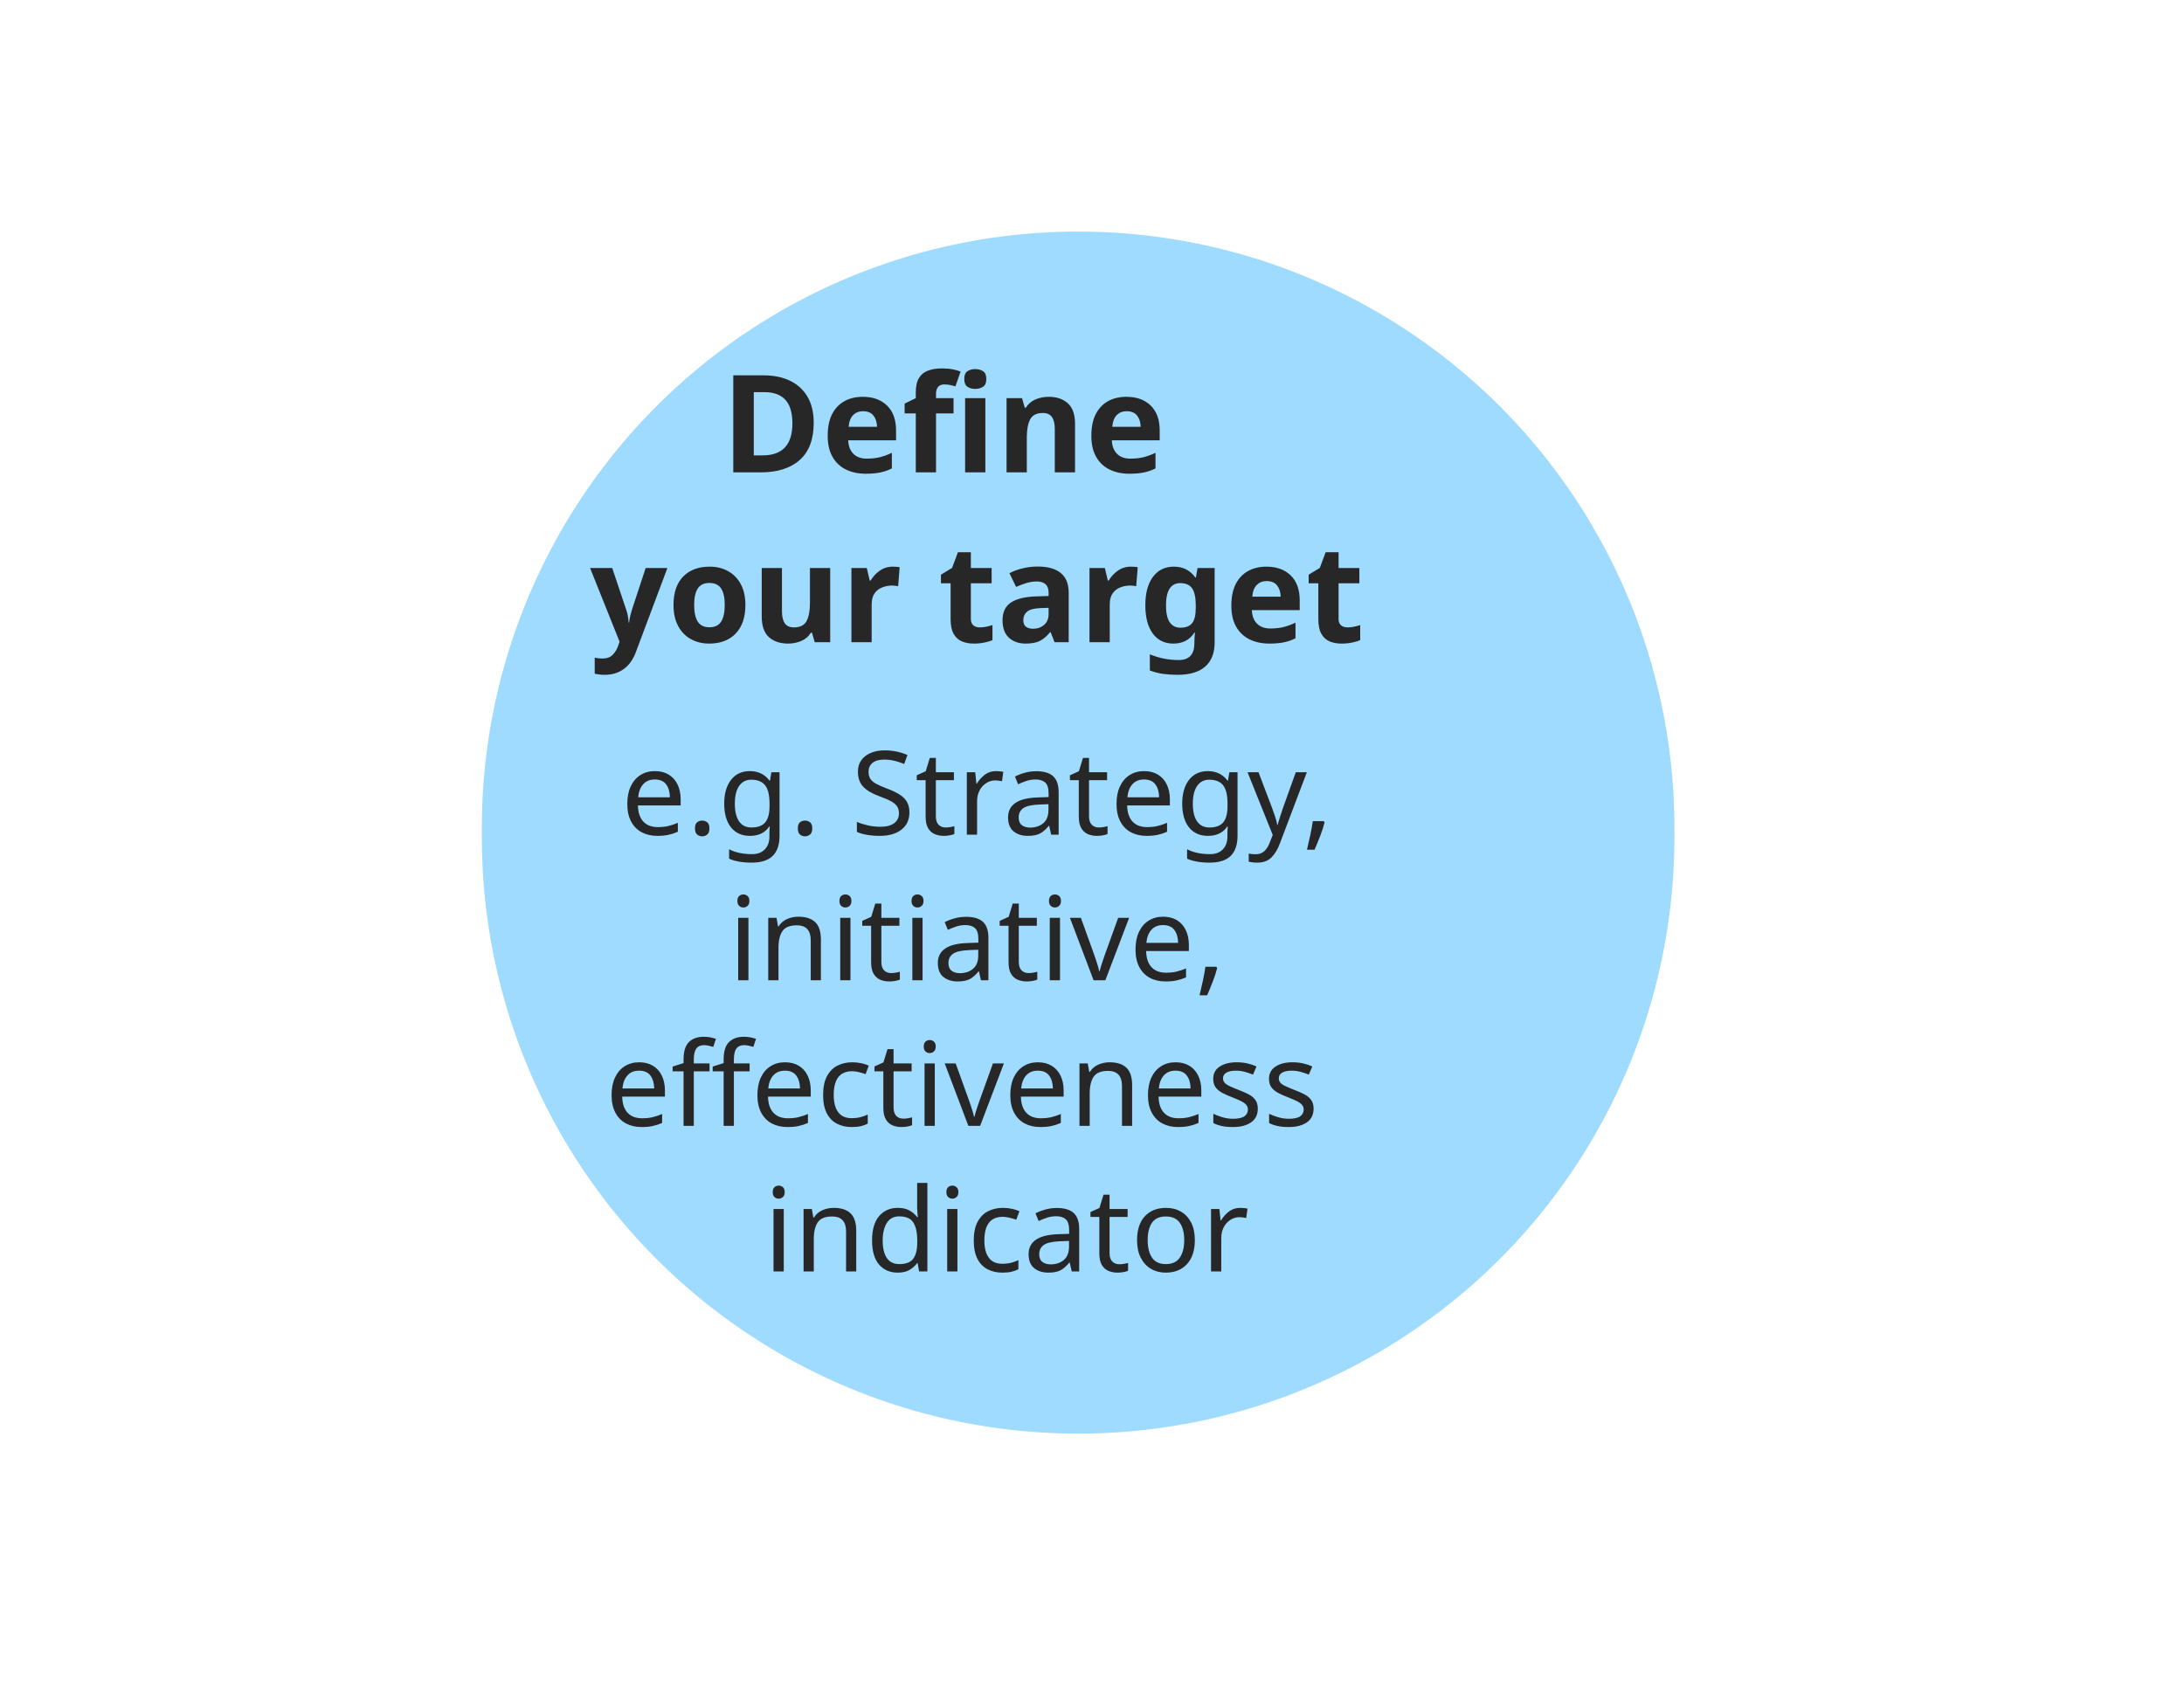
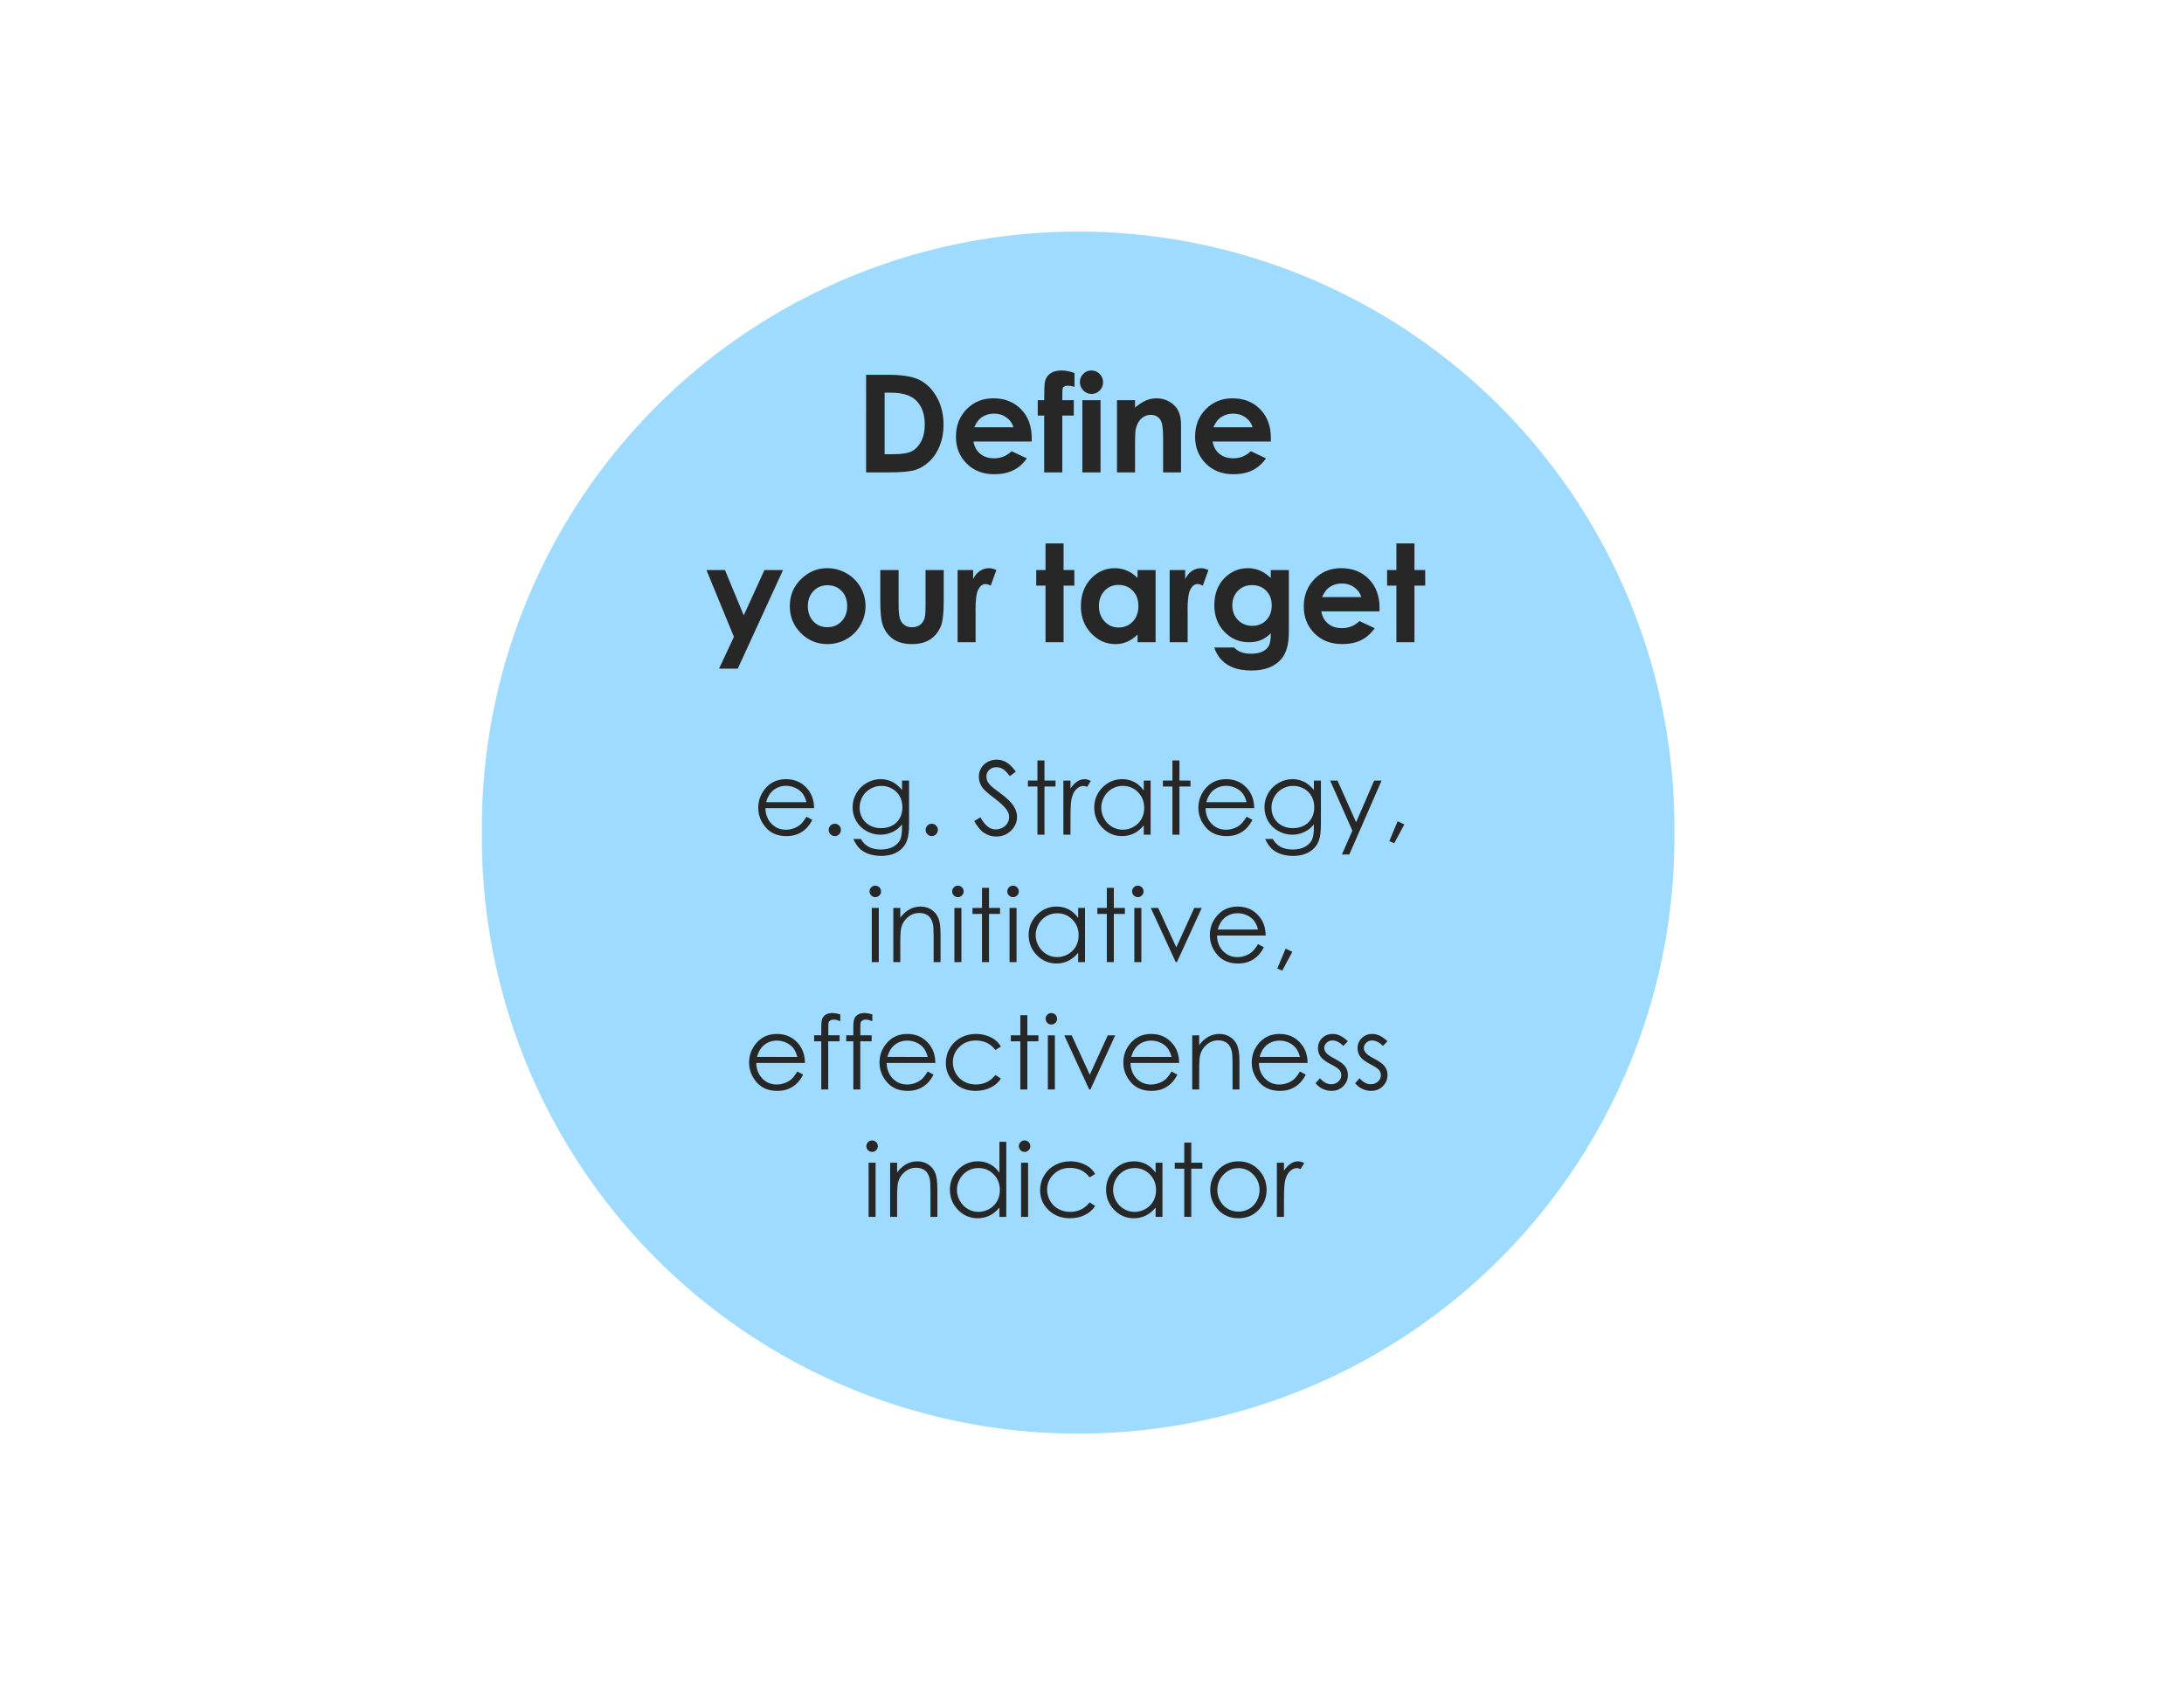
<svg xmlns="http://www.w3.org/2000/svg" id="svg2" viewBox="0 0 900 700" version="1.1">
  <g id="layer1" transform="translate(0,-352.3622)">
    <path id="path3818" style="fill:#9fdbff;" d="m448.57,245.71a154.29,154.29,0,1,1,-308.57,0,154.29,154.29,0,1,1,308.57,0z" transform="matrix(1.592593,0,0,1.592593,-24.39152,304.1823)" />
-     <text id="text4644" style="font-size:56px;font-family:Century Gothic;writing-mode:lr-tb;fill:#272727;letter-spacing:0px;text-anchor:middle;line-height:125%;word-spacing:0px;font-stretch:normal;font-variant:normal;font-weight:bold;font-style:normal;text-align:center;" xml:space="preserve" y="547.038" x="439.133">
-       <tspan id="tspan4646" x="446.954" y="547.038">Define </tspan>
-       <tspan id="tspan4648" x="439.133" y="617.038">your target</tspan>
-     </text>
-     <text id="text4680" style="font-size:48px;font-family:Century Gothic;writing-mode:lr-tb;fill:#272727;letter-spacing:0px;text-anchor:middle;line-height:125%;word-spacing:0px;font-stretch:normal;font-variant:normal;font-weight:normal;font-style:normal;text-align:center;" xml:space="preserve" y="696.359" x="445.937">
-       <tspan id="tspan4682" x="452.593" y="696.359">e.g. Strategy, </tspan>
-       <tspan id="tspan4684" x="452.593" y="756.359">initiative, </tspan>
-       <tspan id="tspan4686" x="452.593" y="816.359">effectiveness  </tspan>
-       <tspan id="tspan4688" x="445.937" y="876.359">indicator</tspan>
-     </text>
+     <g id="text4644" style="font-size:56px;font-family:Century Gothic;writing-mode:lr-tb;fill:#272727;letter-spacing:0px;text-anchor:middle;line-height:125%;word-spacing:0px;font-stretch:normal;font-variant:normal;font-weight:bold;font-style:normal;text-align:center;">
+       <path id="path4772" style="" d="m356.91,506.82,9.078,0c5.851,0,10.199,0.725,13.043,2.174,2.844,1.449,5.186,3.805,7.027,7.068s2.762,7.073,2.762,11.43c-0,3.099-0.515,5.947-1.545,8.545-1.03,2.598-2.452,4.753-4.266,6.467s-3.778,2.898-5.893,3.555c-2.115,0.656-5.779,0.984-10.992,0.984h-9.215zm7.629,7.383,0,25.348,3.555,0c3.5,0,6.038-0.401,7.615-1.203,1.577-0.802,2.866-2.151,3.869-4.047,1.003-1.896,1.504-4.229,1.504-7-0-4.266-1.194-7.574-3.582-9.926-2.151-2.115-5.606-3.172-10.363-3.172z" />
+       <path id="path4774" style="" d="m425.13,534.32-23.98,0c0.346,2.115,1.272,3.796,2.775,5.045s3.422,1.873,5.756,1.873c2.789,0,5.186-0.975,7.191-2.926l6.289,2.953c-1.568,2.224-3.445,3.869-5.633,4.936-2.188,1.066-4.785,1.6-7.793,1.6-4.667,0-8.467-1.472-11.402-4.416-2.935-2.944-4.402-6.631-4.402-11.061,0-4.539,1.463-8.308,4.389-11.307,2.926-2.999,6.594-4.498,11.006-4.498,4.685,0,8.495,1.499,11.43,4.498,2.935,2.999,4.402,6.959,4.402,11.881zm-7.492-5.879c-0.492-1.659-1.463-3.008-2.912-4.047-1.449-1.039-3.131-1.559-5.045-1.559-2.078,0-3.901,0.583-5.469,1.75-0.984,0.729-1.896,2.014-2.734,3.856z" />
+       <path id="path4776" style="" d="m427.65,517.29,2.652,0c0.018-3.901,0.082-6.207,0.191-6.918,0.201-1.641,0.889-2.939,2.064-3.897,1.176-0.957,2.839-1.435,4.99-1.436,1.55,0,3.3,0.356,5.25,1.066v5.688c-1.075-0.31-1.96-0.465-2.652-0.465-0.875,0-1.513,0.182-1.914,0.547-0.292,0.273-0.438,0.839-0.438,1.695l-0.027,3.719h4.731v6.344h-4.731v23.406h-7.465v-23.406h-2.652z" />
+       <path id="path4778" style="" d="m449.77,505.04c1.312,0,2.438,0.474,3.377,1.422,0.939,0.948,1.408,2.096,1.408,3.445-0,1.331-0.465,2.466-1.395,3.404-0.93,0.939-2.042,1.408-3.336,1.408-1.331,0-2.466-0.478-3.404-1.436-0.939-0.957-1.408-2.119-1.408-3.486,0-1.312,0.465-2.434,1.395-3.363,0.93-0.93,2.051-1.395,3.363-1.395zm-3.746,12.25,7.492,0,0,29.75-7.492,0z" />
+       <path id="path4780" style="" d="m460.3,517.29,7.438,0,0,3.035c1.695-1.422,3.231-2.411,4.607-2.967,1.376-0.556,2.784-0.834,4.225-0.834,2.953,0,5.46,1.03,7.519,3.09,1.732,1.75,2.598,4.339,2.598,7.766v19.66h-7.383v-13.043c-0-3.555-0.16-5.915-0.479-7.082-0.319-1.167-0.875-2.055-1.668-2.666-0.793-0.611-1.773-0.916-2.939-0.916-1.513,0-2.812,0.506-3.897,1.518s-1.837,2.411-2.256,4.197c-0.219,0.93-0.328,2.944-0.328,6.043v11.949h-7.438z" />
+       <path id="path4782" style="" d="m523.68,534.32-23.98,0c0.346,2.115,1.272,3.796,2.775,5.045s3.422,1.873,5.756,1.873c2.789,0,5.186-0.975,7.191-2.926l6.289,2.953c-1.568,2.224-3.445,3.869-5.633,4.936-2.188,1.066-4.785,1.6-7.793,1.6-4.667,0-8.467-1.472-11.402-4.416-2.935-2.944-4.402-6.631-4.402-11.061,0-4.539,1.463-8.308,4.389-11.307,2.926-2.999,6.594-4.498,11.006-4.498,4.685,0,8.495,1.499,11.43,4.498,2.935,2.999,4.402,6.959,4.402,11.881zm-7.492-5.879c-0.492-1.659-1.463-3.008-2.912-4.047-1.449-1.039-3.131-1.559-5.045-1.559-2.078,0-3.901,0.583-5.469,1.75-0.984,0.729-1.896,2.014-2.734,3.856z" />
+       <path id="path4784" style="" d="m291.12,587.29,7.629,0,7.738,18.676,8.531-18.676,7.656,0-18.648,40.633-7.711,0,6.125-13.098z" />
+       <path id="path4786" style="" d="m340.89,586.52c2.807,0,5.446,0.702,7.916,2.106,2.47,1.404,4.398,3.309,5.783,5.715,1.385,2.406,2.078,5.004,2.078,7.793-0,2.807-0.697,5.432-2.092,7.875-1.395,2.443-3.295,4.352-5.701,5.729-2.406,1.376-5.059,2.064-7.957,2.064-4.266,0-7.907-1.518-10.924-4.553-3.017-3.035-4.525-6.722-4.525-11.061,0-4.648,1.704-8.522,5.113-11.621,2.99-2.698,6.426-4.047,10.309-4.047zm0.109,7.027c-2.315,0-4.243,0.807-5.783,2.42-1.54,1.613-2.311,3.678-2.311,6.193-0,2.589,0.761,4.685,2.283,6.289s3.45,2.406,5.783,2.406c2.333,0,4.275-0.811,5.824-2.434,1.549-1.622,2.324-3.71,2.324-6.262-0-2.552-0.761-4.626-2.283-6.221-1.522-1.595-3.468-2.393-5.838-2.393z" />
+       <path id="path4788" style="" d="m362.76,587.29,7.547,0,0,14.328c-0,2.789,0.191,4.726,0.574,5.811,0.383,1.085,0.998,1.928,1.846,2.529,0.848,0.602,1.891,0.902,3.131,0.902,1.24,0,2.292-0.296,3.158-0.889,0.866-0.592,1.508-1.463,1.928-2.611,0.31-0.857,0.465-2.689,0.465-5.496v-14.574h7.492v12.605c-0,5.195-0.41,8.75-1.23,10.664-1.003,2.333-2.479,4.124-4.43,5.373-1.951,1.249-4.43,1.873-7.438,1.873-3.263,0-5.902-0.729-7.916-2.188s-3.432-3.491-4.252-6.098c-0.583-1.805-0.875-5.086-0.875-9.844z" />
+       <path id="path4790" style="" d="m394.62,587.29,6.398,0,0,3.746c0.693-1.476,1.613-2.598,2.762-3.363,1.148-0.766,2.406-1.148,3.773-1.148,0.966,0,1.978,0.255,3.035,0.766l-2.324,6.426c-0.875-0.437-1.595-0.656-2.16-0.656-1.148,0-2.119,0.711-2.912,2.133-0.793,1.422-1.19,4.211-1.189,8.367l0.027,1.449v12.031h-7.41z" />
+       <path id="path4792" style="" d="m430.85,576.32,7.438,0,0,10.965,4.43,0,0,6.426-4.43,0,0,23.324-7.438,0,0-23.324-3.828,0,0-6.426,3.828,0z" />
+       <path id="path4794" style="" d="m468.77,587.29,7.438,0,0,29.75-7.438,0,0-3.144c-1.458,1.385-2.921,2.384-4.389,2.994-1.468,0.611-3.058,0.916-4.771,0.916-3.846,0-7.173-1.49-9.98-4.471s-4.211-6.686-4.211-11.115c0-4.594,1.358-8.358,4.074-11.293,2.716-2.935,6.016-4.402,9.898-4.402,1.786,0,3.463,0.337,5.031,1.012,1.568,0.675,3.017,1.686,4.348,3.035zm-7.848,6.125c-2.315,0-4.238,0.816-5.769,2.447-1.531,1.631-2.297,3.723-2.297,6.275-0,2.57,0.779,4.685,2.338,6.344s3.477,2.488,5.756,2.488c2.352,0,4.302-0.816,5.852-2.447,1.549-1.631,2.324-3.769,2.324-6.412-0-2.588-0.775-4.685-2.324-6.289-1.55-1.604-3.509-2.406-5.879-2.406z" />
+       <path id="path4796" style="" d="m482.01,587.29,6.398,0,0,3.746c0.693-1.476,1.613-2.598,2.762-3.363,1.148-0.766,2.406-1.148,3.773-1.148,0.966,0,1.978,0.255,3.035,0.766l-2.324,6.426c-0.875-0.437-1.595-0.656-2.16-0.656-1.148,0-2.119,0.711-2.912,2.133-0.793,1.422-1.19,4.211-1.19,8.367l0.027,1.449v12.031h-7.41z" />
+       <path id="path4798" style="" d="m523.68,587.29,7.438,0,0,25.484c-0,5.031-1.012,8.732-3.035,11.102-2.716,3.208-6.809,4.812-12.277,4.812-2.917-0-5.369-0.365-7.356-1.094-1.987-0.729-3.664-1.8-5.031-3.213-1.367-1.413-2.379-3.131-3.035-5.154h8.23c0.729,0.839,1.668,1.472,2.816,1.9,1.148,0.428,2.506,0.643,4.074,0.643,2.005-0,3.619-0.31,4.84-0.93s2.083-1.422,2.584-2.406c0.501-0.984,0.752-2.68,0.752-5.086-1.312,1.312-2.689,2.256-4.129,2.83-1.44,0.574-3.072,0.861-4.894,0.861-3.992,0-7.365-1.44-10.117-4.32-2.753-2.88-4.129-6.526-4.129-10.938-0-4.721,1.458-8.513,4.375-11.375,2.643-2.588,5.797-3.883,9.461-3.883,1.714,0,3.331,0.314,4.854,0.943,1.522,0.629,3.049,1.663,4.58,3.103zm-7.738,6.207c-2.352,0-4.293,0.788-5.824,2.365-1.531,1.577-2.297,3.559-2.297,5.947-0,2.479,0.784,4.512,2.352,6.098,1.568,1.586,3.536,2.379,5.906,2.379,2.315,0,4.225-0.775,5.729-2.324s2.256-3.582,2.256-6.098c-0-2.479-0.757-4.494-2.269-6.043s-3.464-2.324-5.852-2.324z" />
+       <path id="path4800" style="" d="m568.47,604.32-23.98,0c0.346,2.115,1.272,3.796,2.775,5.045s3.422,1.873,5.756,1.873c2.789,0,5.186-0.975,7.191-2.926l6.289,2.953c-1.568,2.224-3.445,3.869-5.633,4.936-2.188,1.066-4.785,1.6-7.793,1.6-4.667,0-8.467-1.472-11.402-4.416-2.935-2.944-4.402-6.631-4.402-11.061,0-4.539,1.463-8.308,4.389-11.307,2.926-2.999,6.594-4.498,11.006-4.498,4.685,0,8.495,1.499,11.43,4.498,2.935,2.999,4.402,6.959,4.402,11.881zm-7.492-5.879c-0.492-1.659-1.463-3.008-2.912-4.047-1.449-1.039-3.131-1.559-5.045-1.559-2.078,0-3.901,0.583-5.469,1.75-0.984,0.729-1.896,2.014-2.734,3.856z" />
+       <path id="path4802" style="" d="m575.44,576.32,7.438,0,0,10.965,4.43,0,0,6.426-4.43,0,0,23.324-7.438,0,0-23.324-3.828,0,0-6.426,3.828,0z" />
+     </g>
+     <g id="text4680" style="font-size:42px;font-family:Century Gothic;writing-mode:lr-tb;fill:#272727;letter-spacing:0px;text-anchor:middle;line-height:125%;word-spacing:0px;font-stretch:normal;font-variant:normal;font-weight:normal;font-style:normal;text-align:center;">
+       <path id="path4805" style="" d="m332.32,688.96,2.42,1.272c-0.793,1.559-1.709,2.816-2.748,3.773-1.039,0.957-2.208,1.685-3.507,2.184-1.299,0.499-2.769,0.749-4.409,0.749-3.637,0-6.481-1.193-8.531-3.579-2.051-2.386-3.076-5.082-3.076-8.09,0-2.83,0.868-5.353,2.604-7.567,2.201-2.816,5.147-4.225,8.839-4.225,3.801,0,6.836,1.442,9.105,4.327,1.613,2.037,2.434,4.58,2.461,7.629h-20.057c0.055,2.598,0.882,4.727,2.481,6.388,1.6,1.661,3.575,2.492,5.927,2.492,1.135,0,2.239-0.198,3.312-0.595,1.073-0.396,1.986-0.923,2.738-1.579,0.752-0.656,1.565-1.716,2.44-3.179zm0-6.009c-0.383-1.531-0.94-2.755-1.671-3.671-0.731-0.916-1.699-1.654-2.902-2.215-1.203-0.561-2.468-0.841-3.794-0.841-2.188,0-4.067,0.704-5.64,2.112-1.148,1.025-2.017,2.563-2.604,4.614z" />
+       <path id="path4807" style="" d="m344.01,691.85c0.697,0,1.292,0.246,1.784,0.738,0.492,0.492,0.738,1.094,0.738,1.805-0,0.697-0.246,1.295-0.738,1.794-0.492,0.499-1.087,0.749-1.784,0.749-0.697,0-1.292-0.25-1.784-0.749-0.492-0.499-0.738-1.097-0.738-1.794-0-0.711,0.246-1.312,0.738-1.805,0.492-0.492,1.087-0.738,1.784-0.738z" />
+       <path id="path4809" style="" d="m371.72,674.05,2.892,0,0,17.78c-0,3.131-0.273,5.421-0.82,6.87-0.752,2.051-2.058,3.63-3.917,4.737s-4.095,1.661-6.706,1.661c-1.914-0-3.633-0.27-5.158-0.81-1.524-0.54-2.765-1.265-3.722-2.174-0.957-0.909-1.839-2.239-2.646-3.989h3.117c0.848,1.477,1.941,2.57,3.281,3.281,1.34,0.711,3.001,1.066,4.983,1.066,1.955-0,3.606-0.366,4.953-1.097,1.347-0.731,2.307-1.651,2.881-2.758s0.861-2.892,0.861-5.353v-1.148c-1.08,1.367-2.399,2.417-3.958,3.148-1.559,0.731-3.213,1.097-4.963,1.097-2.051,0-3.978-0.509-5.783-1.528-1.805-1.019-3.199-2.389-4.184-4.112-0.984-1.723-1.477-3.616-1.477-5.681,0-2.064,0.513-3.989,1.538-5.773s2.444-3.196,4.255-4.235c1.812-1.039,3.722-1.559,5.732-1.559,1.668,0,3.223,0.345,4.665,1.036,1.442,0.69,2.833,1.829,4.173,3.415zm-8.47,2.194c-1.627,0-3.138,0.393-4.532,1.179-1.395,0.786-2.488,1.873-3.281,3.261-0.793,1.388-1.19,2.888-1.189,4.502-0,2.447,0.82,4.471,2.461,6.07s3.767,2.399,6.378,2.399c2.639,0,4.761-0.793,6.368-2.379,1.606-1.586,2.41-3.671,2.41-6.255-0-1.682-0.369-3.182-1.107-4.502-0.738-1.319-1.784-2.362-3.138-3.127s-2.81-1.148-4.368-1.148z" />
+       <path id="path4811" style="" d="m383.96,691.85c0.697,0,1.292,0.246,1.784,0.738,0.492,0.492,0.738,1.094,0.738,1.805-0,0.697-0.246,1.295-0.738,1.794-0.492,0.499-1.087,0.749-1.784,0.749-0.697,0-1.292-0.25-1.784-0.749-0.492-0.499-0.738-1.097-0.738-1.794-0-0.711,0.246-1.312,0.738-1.805,0.492-0.492,1.087-0.738,1.784-0.738z" />
+       <path id="path4813" style="" d="m401.46,690.74,2.563-1.538c1.805,3.322,3.89,4.983,6.255,4.983,1.012,0,1.962-0.236,2.851-0.708,0.889-0.472,1.565-1.104,2.03-1.897,0.465-0.793,0.697-1.634,0.697-2.522-0-1.012-0.342-2.003-1.025-2.974-0.943-1.34-2.666-2.953-5.168-4.84-2.516-1.9-4.081-3.274-4.696-4.122-1.066-1.422-1.6-2.96-1.6-4.614-0-1.312,0.314-2.509,0.943-3.589,0.629-1.08,1.514-1.931,2.656-2.553,1.142-0.622,2.382-0.933,3.722-0.933,1.422,0,2.751,0.352,3.989,1.056,1.237,0.704,2.546,2,3.927,3.886l-2.461,1.866c-1.135-1.504-2.102-2.495-2.902-2.974-0.8-0.478-1.671-0.718-2.615-0.718-1.217,0-2.211,0.369-2.984,1.107-0.772,0.738-1.159,1.647-1.159,2.728,0,0.656,0.137,1.292,0.41,1.907,0.273,0.615,0.772,1.285,1.497,2.01,0.396,0.383,1.695,1.388,3.897,3.015,2.611,1.928,4.402,3.644,5.373,5.147,0.971,1.504,1.456,3.015,1.456,4.532-0,2.188-0.831,4.088-2.492,5.701-1.661,1.613-3.681,2.42-6.06,2.42-1.832,0-3.493-0.489-4.983-1.466-1.49-0.978-2.864-2.615-4.122-4.912z" />
+       <path id="path4815" style="" d="m427.52,665.76,2.892,0,0,8.285,4.553,0,0,2.461-4.553,0,0,19.852-2.892,0,0-19.852-3.917,0,0-2.461,3.917,0z" />
+       <path id="path4817" style="" d="m438.21,674.05,2.933,0,0,3.261c0.875-1.285,1.798-2.246,2.769-2.881,0.971-0.636,1.982-0.954,3.035-0.954,0.793,0,1.641,0.253,2.543,0.759l-1.497,2.42c-0.602-0.26-1.107-0.39-1.518-0.39-0.957,0-1.88,0.393-2.769,1.179-0.889,0.786-1.565,2.006-2.03,3.661-0.355,1.272-0.533,3.842-0.533,7.711v7.547h-2.933z" />
+       <path id="path4819" style="" d="m474.16,674.05,0,22.312-2.83,0,0-3.835c-1.203,1.463-2.553,2.563-4.05,3.302-1.497,0.738-3.134,1.107-4.912,1.107-3.158,0-5.855-1.145-8.09-3.435-2.235-2.29-3.353-5.076-3.353-8.357,0-3.213,1.128-5.961,3.384-8.244,2.256-2.283,4.97-3.425,8.142-3.425,1.832,0,3.49,0.39,4.973,1.169,1.483,0.779,2.786,1.948,3.907,3.507v-4.102zm-11.484,2.194c-1.6,0-3.076,0.393-4.43,1.179-1.353,0.786-2.43,1.89-3.23,3.312-0.8,1.422-1.2,2.926-1.2,4.512-0,1.572,0.403,3.076,1.21,4.512,0.807,1.436,1.89,2.553,3.251,3.353,1.36,0.8,2.82,1.2,4.378,1.2,1.572,0,3.062-0.396,4.471-1.189,1.408-0.793,2.492-1.866,3.251-3.22,0.759-1.353,1.138-2.878,1.138-4.573-0-2.584-0.851-4.744-2.553-6.481-1.702-1.736-3.797-2.604-6.286-2.604z" />
+       <path id="path4821" style="" d="m483.14,665.76,2.892,0,0,8.285,4.553,0,0,2.461-4.553,0,0,19.852-2.892,0,0-19.852-3.917,0,0-2.461,3.917,0z" />
+       <path id="path4823" style="" d="m513.69,688.96,2.42,1.272c-0.793,1.559-1.709,2.816-2.748,3.773-1.039,0.957-2.208,1.685-3.507,2.184-1.299,0.499-2.769,0.749-4.409,0.749-3.637,0-6.481-1.193-8.531-3.579-2.051-2.386-3.076-5.082-3.076-8.09-0-2.83,0.868-5.353,2.604-7.567,2.201-2.816,5.147-4.225,8.839-4.225,3.801,0,6.836,1.442,9.105,4.327,1.613,2.037,2.434,4.58,2.461,7.629h-20.057c0.055,2.598,0.882,4.727,2.481,6.388,1.6,1.661,3.575,2.492,5.927,2.492,1.135,0,2.239-0.198,3.312-0.595,1.073-0.396,1.986-0.923,2.738-1.579,0.752-0.656,1.565-1.716,2.44-3.179zm0-6.009c-0.383-1.531-0.94-2.755-1.671-3.671-0.731-0.916-1.699-1.654-2.902-2.215-1.203-0.561-2.468-0.841-3.794-0.841-2.188,0-4.067,0.704-5.64,2.112-1.148,1.025-2.017,2.563-2.604,4.614z" />
+       <path id="path4825" style="" d="m541.44,674.05,2.892,0,0,17.78c-0,3.131-0.273,5.421-0.82,6.87-0.752,2.051-2.058,3.63-3.917,4.737s-4.095,1.661-6.706,1.661c-1.914-0-3.633-0.27-5.158-0.81-1.524-0.54-2.765-1.265-3.722-2.174-0.957-0.909-1.839-2.239-2.646-3.989h3.117c0.848,1.477,1.941,2.57,3.281,3.281,1.34,0.711,3.001,1.066,4.983,1.066,1.955-0,3.606-0.366,4.953-1.097,1.347-0.731,2.307-1.651,2.881-2.758,0.574-1.107,0.861-2.892,0.861-5.353v-1.148c-1.08,1.367-2.399,2.417-3.958,3.148-1.559,0.731-3.213,1.097-4.963,1.097-2.051,0-3.978-0.509-5.783-1.528-1.805-1.019-3.199-2.389-4.184-4.112-0.984-1.723-1.477-3.616-1.477-5.681,0-2.064,0.513-3.989,1.538-5.773s2.444-3.196,4.255-4.235c1.812-1.039,3.722-1.559,5.732-1.559,1.668,0,3.223,0.345,4.665,1.036,1.442,0.69,2.833,1.829,4.173,3.415zm-8.47,2.194c-1.627,0-3.138,0.393-4.532,1.179-1.395,0.786-2.488,1.873-3.281,3.261-0.793,1.388-1.19,2.888-1.19,4.502,0,2.447,0.82,4.471,2.461,6.07s3.767,2.399,6.378,2.399c2.639,0,4.761-0.793,6.368-2.379,1.606-1.586,2.41-3.671,2.41-6.255-0-1.682-0.369-3.182-1.107-4.502-0.738-1.319-1.784-2.362-3.138-3.127s-2.81-1.148-4.368-1.148z" />
+       <path id="path4827" style="" d="m548.13,674.05,3.035,0,7.67,17.186,7.444-17.186,3.056,0-13.31,30.475-3.035,0,4.307-9.844z" />
+       <path id="path4829" style="" d="m575.94,690.82,2.769,1.312-4.163,7.752-2.03-0.861z" />
+       <path id="path4831" style="" d="m360.69,717.36c0.656,0,1.217,0.232,1.682,0.697,0.465,0.465,0.697,1.025,0.697,1.682-0,0.643-0.232,1.196-0.697,1.661-0.465,0.465-1.025,0.697-1.682,0.697-0.643,0-1.196-0.232-1.661-0.697-0.465-0.465-0.697-1.018-0.697-1.661,0-0.656,0.232-1.217,0.697-1.682,0.465-0.465,1.019-0.697,1.661-0.697zm-1.436,9.188,2.892,0,0,22.312-2.892,0z" />
+       <path id="path4833" style="" d="m368.13,726.55,2.871,0,0,3.999c1.148-1.531,2.42-2.676,3.814-3.435,1.395-0.759,2.912-1.138,4.553-1.138,1.668,0,3.148,0.424,4.44,1.272,1.292,0.848,2.246,1.989,2.861,3.425,0.615,1.436,0.923,3.671,0.923,6.706v11.484h-2.851v-10.644c-0-2.57-0.109-4.286-0.328-5.147-0.342-1.476-0.984-2.587-1.928-3.333-0.943-0.745-2.174-1.118-3.691-1.118-1.736,0-3.292,0.574-4.665,1.723-1.374,1.148-2.28,2.57-2.717,4.266-0.273,1.107-0.41,3.131-0.41,6.07v8.183h-2.871z" />
+       <path id="path4835" style="" d="m394.73,717.36c0.656,0,1.217,0.232,1.682,0.697,0.465,0.465,0.697,1.025,0.697,1.682,0,0.643-0.232,1.196-0.697,1.661-0.465,0.465-1.025,0.697-1.682,0.697-0.643,0-1.196-0.232-1.661-0.697-0.465-0.465-0.697-1.018-0.697-1.661,0-0.656,0.232-1.217,0.697-1.682,0.465-0.465,1.019-0.697,1.661-0.697zm-1.436,9.188,2.892,0,0,22.312-2.892,0z" />
+       <path id="path4837" style="" d="m404.67,718.26,2.892,0,0,8.285,4.553,0,0,2.461-4.553,0,0,19.852-2.892,0,0-19.852-3.917,0,0-2.461,3.917,0z" />
+       <path id="path4839" style="" d="m417.45,717.36c0.656,0,1.217,0.232,1.682,0.697,0.465,0.465,0.697,1.025,0.697,1.682-0,0.643-0.232,1.196-0.697,1.661-0.465,0.465-1.025,0.697-1.682,0.697-0.643,0-1.196-0.232-1.661-0.697-0.465-0.465-0.697-1.018-0.697-1.661-0-0.656,0.232-1.217,0.697-1.682,0.465-0.465,1.019-0.697,1.661-0.697zm-1.435,9.188,2.892,0,0,22.312-2.892,0z" />
+       <path id="path4841" style="" d="m447.13,726.55,0,22.312-2.83,0,0-3.835c-1.203,1.463-2.553,2.563-4.05,3.302-1.497,0.738-3.134,1.107-4.912,1.107-3.158,0-5.855-1.145-8.09-3.435-2.235-2.29-3.353-5.076-3.353-8.357-0-3.213,1.128-5.961,3.384-8.244,2.256-2.283,4.97-3.425,8.142-3.425,1.832,0,3.49,0.39,4.973,1.169,1.483,0.779,2.786,1.948,3.907,3.507v-4.102zm-11.484,2.194c-1.6,0-3.076,0.393-4.43,1.179-1.353,0.786-2.43,1.89-3.23,3.312-0.8,1.422-1.2,2.926-1.2,4.512-0,1.572,0.403,3.076,1.21,4.512,0.807,1.436,1.89,2.553,3.251,3.353,1.36,0.8,2.82,1.2,4.378,1.2,1.572,0,3.062-0.396,4.471-1.189,1.408-0.793,2.492-1.866,3.251-3.22,0.759-1.353,1.138-2.878,1.138-4.573-0-2.584-0.851-4.744-2.553-6.481-1.702-1.736-3.797-2.604-6.286-2.604z" />
+       <path id="path4843" style="" d="m456.11,718.26,2.892,0,0,8.285,4.553,0,0,2.461-4.553,0,0,19.852-2.892,0,0-19.852-3.917,0,0-2.461,3.917,0z" />
+       <path id="path4845" style="" d="m468.88,717.36c0.656,0,1.217,0.232,1.682,0.697,0.465,0.465,0.697,1.025,0.697,1.682,0,0.643-0.232,1.196-0.697,1.661-0.465,0.465-1.025,0.697-1.682,0.697-0.643,0-1.196-0.232-1.661-0.697-0.465-0.465-0.697-1.018-0.697-1.661,0-0.656,0.232-1.217,0.697-1.682,0.465-0.465,1.019-0.697,1.661-0.697zm-1.436,9.188,2.892,0,0,22.312-2.892,0z" />
+       <path id="path4847" style="" d="m474.22,726.55,3.056,0,7.465,16.242,7.403-16.242,3.076,0-10.213,22.312-0.513,0z" />
+       <path id="path4849" style="" d="m518.41,741.46,2.42,1.272c-0.793,1.559-1.709,2.816-2.748,3.773-1.039,0.957-2.208,1.685-3.507,2.184-1.299,0.499-2.769,0.749-4.409,0.749-3.637,0-6.481-1.193-8.531-3.579-2.051-2.386-3.076-5.082-3.076-8.09,0-2.83,0.868-5.353,2.604-7.567,2.201-2.816,5.147-4.225,8.839-4.225,3.801,0,6.836,1.442,9.105,4.327,1.613,2.037,2.434,4.58,2.461,7.629h-20.057c0.055,2.598,0.882,4.727,2.481,6.388,1.6,1.661,3.575,2.492,5.927,2.492,1.135,0,2.239-0.198,3.312-0.595,1.073-0.396,1.986-0.923,2.738-1.579,0.752-0.656,1.565-1.716,2.44-3.179zm0-6.009c-0.383-1.531-0.94-2.755-1.671-3.671-0.731-0.916-1.699-1.654-2.902-2.215-1.203-0.561-2.468-0.841-3.794-0.841-2.188,0-4.067,0.704-5.64,2.112-1.148,1.025-2.017,2.563-2.604,4.614z" />
+       <path id="path4851" style="" d="m529.79,743.32,2.769,1.312-4.163,7.752-2.03-0.861z" />
+       <path id="path4853" style="" d="m328.55,793.96,2.42,1.272c-0.793,1.559-1.709,2.816-2.748,3.773-1.039,0.957-2.208,1.685-3.507,2.184-1.299,0.499-2.769,0.749-4.409,0.749-3.637,0-6.481-1.193-8.531-3.579-2.051-2.386-3.076-5.082-3.076-8.09,0-2.83,0.868-5.353,2.604-7.567,2.201-2.816,5.147-4.225,8.839-4.225,3.801,0,6.836,1.442,9.105,4.327,1.613,2.037,2.434,4.58,2.461,7.629h-20.057c0.055,2.598,0.882,4.727,2.481,6.388,1.6,1.661,3.575,2.492,5.927,2.492,1.135,0,2.239-0.198,3.312-0.595,1.073-0.396,1.986-0.923,2.738-1.579,0.752-0.656,1.565-1.716,2.44-3.179zm0-6.009c-0.383-1.531-0.94-2.755-1.671-3.671-0.731-0.916-1.699-1.654-2.902-2.215-1.203-0.561-2.468-0.841-3.794-0.841-2.188,0-4.067,0.704-5.64,2.112-1.148,1.025-2.017,2.563-2.604,4.614z" />
+       <path id="path4855" style="" d="m346.27,770.43,0,2.81c-1.053-0.451-1.955-0.677-2.707-0.677-0.561,0-1.025,0.113-1.395,0.338-0.369,0.226-0.602,0.485-0.697,0.779-0.096,0.294-0.144,1.077-0.144,2.348v3.015h4.655v2.461h-4.676v19.852h-2.871v-19.852h-2.933v-2.461h2.933v-3.486c0-1.6,0.147-2.741,0.441-3.425,0.294-0.684,0.793-1.234,1.497-1.651,0.704-0.417,1.555-0.625,2.553-0.625,0.93,0,2.044,0.191,3.343,0.574z" />
+       <path id="path4857" style="" d="m359.48,770.43,0,2.81c-1.053-0.451-1.955-0.677-2.707-0.677-0.561,0-1.025,0.113-1.395,0.338-0.369,0.226-0.602,0.485-0.697,0.779-0.096,0.294-0.144,1.077-0.144,2.348v3.015h4.655v2.461h-4.676v19.852h-2.871v-19.852h-2.933v-2.461h2.933v-3.486c0-1.6,0.147-2.741,0.441-3.425,0.294-0.684,0.793-1.234,1.497-1.651,0.704-0.417,1.555-0.625,2.553-0.625,0.93,0,2.044,0.191,3.343,0.574z" />
+       <path id="path4859" style="" d="m382.28,793.96,2.42,1.272c-0.793,1.559-1.709,2.816-2.748,3.773-1.039,0.957-2.208,1.685-3.507,2.184-1.299,0.499-2.769,0.749-4.409,0.749-3.637,0-6.481-1.193-8.531-3.579-2.051-2.386-3.076-5.082-3.076-8.09,0-2.83,0.868-5.353,2.604-7.567,2.201-2.816,5.147-4.225,8.839-4.225,3.801,0,6.836,1.442,9.105,4.327,1.613,2.037,2.434,4.58,2.461,7.629h-20.057c0.055,2.598,0.882,4.727,2.481,6.388,1.6,1.661,3.575,2.492,5.927,2.492,1.135,0,2.239-0.198,3.312-0.595,1.073-0.396,1.986-0.923,2.738-1.579,0.752-0.656,1.565-1.716,2.44-3.179zm0-6.009c-0.383-1.531-0.94-2.755-1.671-3.671-0.731-0.916-1.699-1.654-2.902-2.215-1.203-0.561-2.468-0.841-3.794-0.841-2.188,0-4.067,0.704-5.64,2.112-1.148,1.025-2.017,2.563-2.604,4.614z" />
+       <path id="path4861" style="" d="m412.47,783.68-2.276,1.415c-1.969-2.611-4.655-3.917-8.06-3.917-2.721,0-4.98,0.875-6.778,2.625-1.798,1.75-2.697,3.876-2.697,6.378-0,1.627,0.414,3.158,1.241,4.594,0.827,1.436,1.962,2.55,3.404,3.343,1.442,0.793,3.059,1.189,4.85,1.189,3.281,0,5.961-1.306,8.039-3.917l2.276,1.497c-1.066,1.6-2.499,2.84-4.296,3.722-1.798,0.882-3.845,1.323-6.142,1.323-3.527,0-6.453-1.121-8.777-3.363s-3.486-4.97-3.486-8.183c-0-2.16,0.543-4.167,1.63-6.019,1.087-1.853,2.581-3.298,4.481-4.337,1.9-1.039,4.026-1.559,6.378-1.559,1.477,0,2.902,0.226,4.276,0.677,1.374,0.451,2.539,1.039,3.497,1.764,0.957,0.725,1.77,1.647,2.44,2.769z" />
+       <path id="path4863" style="" d="m420.47,770.76,2.892,0,0,8.285,4.553,0,0,2.461-4.553,0,0,19.852-2.892,0,0-19.852-3.917,0,0-2.461,3.917,0z" />
+       <path id="path4865" style="" d="m433.24,769.86c0.656,0,1.217,0.232,1.682,0.697,0.465,0.465,0.697,1.025,0.697,1.682-0,0.643-0.232,1.196-0.697,1.661-0.465,0.465-1.025,0.697-1.682,0.697-0.643,0-1.196-0.232-1.661-0.697-0.465-0.465-0.697-1.018-0.697-1.661,0-0.656,0.232-1.217,0.697-1.682,0.465-0.465,1.019-0.697,1.661-0.697zm-1.436,9.188,2.892,0,0,22.312-2.892,0z" />
+       <path id="path4867" style="" d="m438.57,779.05,3.056,0,7.465,16.242,7.403-16.242,3.076,0-10.213,22.312-0.513,0z" />
+       <path id="path4869" style="" d="m482.77,793.96,2.42,1.272c-0.793,1.559-1.709,2.816-2.748,3.773-1.039,0.957-2.208,1.685-3.507,2.184-1.299,0.499-2.769,0.749-4.409,0.749-3.637,0-6.481-1.193-8.531-3.579-2.051-2.386-3.076-5.082-3.076-8.09,0-2.83,0.868-5.353,2.604-7.567,2.201-2.816,5.147-4.225,8.839-4.225,3.801,0,6.836,1.442,9.105,4.327,1.613,2.037,2.434,4.58,2.461,7.629h-20.057c0.055,2.598,0.882,4.727,2.481,6.388,1.6,1.661,3.575,2.492,5.927,2.492,1.135,0,2.239-0.198,3.312-0.595,1.073-0.396,1.986-0.923,2.738-1.579,0.752-0.656,1.565-1.716,2.44-3.179zm0-6.009c-0.383-1.531-0.94-2.755-1.671-3.671-0.731-0.916-1.699-1.654-2.902-2.215-1.203-0.561-2.468-0.841-3.794-0.841-2.188,0-4.067,0.704-5.64,2.112-1.148,1.025-2.017,2.563-2.604,4.614z" />
+       <path id="path4871" style="" d="m491.3,779.05,2.871,0,0,3.999c1.148-1.531,2.42-2.676,3.814-3.435,1.395-0.759,2.912-1.138,4.553-1.138,1.668,0,3.148,0.424,4.44,1.272,1.292,0.848,2.246,1.989,2.861,3.425,0.615,1.436,0.923,3.671,0.923,6.706v11.484h-2.851v-10.644c-0-2.57-0.109-4.286-0.328-5.147-0.342-1.476-0.984-2.587-1.928-3.333-0.943-0.745-2.174-1.118-3.691-1.118-1.736,0-3.292,0.574-4.665,1.723-1.374,1.148-2.28,2.57-2.717,4.266-0.273,1.107-0.41,3.131-0.41,6.07v8.183h-2.871z" />
+       <path id="path4873" style="" d="m535.68,793.96,2.42,1.272c-0.793,1.559-1.709,2.816-2.748,3.773-1.039,0.957-2.208,1.685-3.507,2.184-1.299,0.499-2.769,0.749-4.409,0.749-3.637,0-6.481-1.193-8.531-3.579-2.051-2.386-3.076-5.082-3.076-8.09,0-2.83,0.868-5.353,2.604-7.567,2.201-2.816,5.147-4.225,8.839-4.225,3.801,0,6.836,1.442,9.105,4.327,1.613,2.037,2.434,4.58,2.461,7.629h-20.057c0.055,2.598,0.882,4.727,2.481,6.388,1.6,1.661,3.575,2.492,5.927,2.492,1.135,0,2.239-0.198,3.312-0.595,1.073-0.396,1.986-0.923,2.738-1.579,0.752-0.656,1.565-1.716,2.44-3.179zm0-6.009c-0.383-1.531-0.94-2.755-1.671-3.671-0.731-0.916-1.699-1.654-2.902-2.215-1.203-0.561-2.468-0.841-3.794-0.841-2.188,0-4.067,0.704-5.64,2.112-1.148,1.025-2.017,2.563-2.604,4.614z" />
+       <path id="path4875" style="" d="m555.43,781.49-1.846,1.907c-1.531-1.49-3.028-2.235-4.491-2.235-0.93,0-1.726,0.308-2.389,0.923-0.663,0.615-0.995,1.333-0.995,2.153,0,0.725,0.273,1.415,0.82,2.071,0.547,0.67,1.695,1.456,3.445,2.358,2.133,1.107,3.582,2.174,4.348,3.199,0.752,1.039,1.128,2.208,1.128,3.507-0,1.832-0.643,3.384-1.928,4.655-1.285,1.272-2.892,1.907-4.819,1.907-1.285,0-2.512-0.28-3.681-0.841-1.169-0.561-2.136-1.333-2.902-2.317l1.805-2.051c1.463,1.654,3.015,2.481,4.655,2.481,1.148,0,2.126-0.369,2.933-1.107,0.807-0.738,1.21-1.606,1.21-2.604-0-0.82-0.267-1.552-0.8-2.194-0.533-0.629-1.736-1.422-3.609-2.379-2.01-1.039-3.377-2.064-4.102-3.076-0.725-1.012-1.087-2.167-1.087-3.466,0-1.695,0.578-3.103,1.733-4.225s2.615-1.682,4.378-1.682c2.051,0,4.115,1.005,6.193,3.015z" />
+       <path id="path4877" style="" d="m571.75,781.49-1.846,1.907c-1.531-1.49-3.028-2.235-4.491-2.235-0.93,0-1.726,0.308-2.389,0.923-0.663,0.615-0.995,1.333-0.995,2.153,0,0.725,0.273,1.415,0.82,2.071,0.547,0.67,1.695,1.456,3.445,2.358,2.133,1.107,3.582,2.174,4.348,3.199,0.752,1.039,1.128,2.208,1.128,3.507-0,1.832-0.643,3.384-1.928,4.655-1.285,1.272-2.892,1.907-4.819,1.907-1.285,0-2.512-0.28-3.681-0.841-1.169-0.561-2.136-1.333-2.902-2.317l1.805-2.051c1.463,1.654,3.015,2.481,4.655,2.481,1.148,0,2.126-0.369,2.933-1.107,0.807-0.738,1.21-1.606,1.21-2.604-0-0.82-0.267-1.552-0.8-2.194-0.533-0.629-1.736-1.422-3.609-2.379-2.01-1.039-3.377-2.064-4.102-3.076-0.725-1.012-1.087-2.167-1.087-3.466,0-1.695,0.578-3.103,1.733-4.225s2.615-1.682,4.378-1.682c2.051,0,4.115,1.005,6.193,3.015z" />
+       <path id="path4879" style="" d="m359.37,822.36c0.656,0,1.217,0.232,1.682,0.697,0.465,0.465,0.697,1.025,0.697,1.682-0,0.643-0.232,1.196-0.697,1.661-0.465,0.465-1.025,0.697-1.682,0.697-0.643,0-1.196-0.232-1.661-0.697-0.465-0.465-0.697-1.018-0.697-1.661,0-0.656,0.232-1.217,0.697-1.682,0.465-0.465,1.019-0.697,1.661-0.697zm-1.436,9.188,2.892,0,0,22.312-2.892,0z" />
+       <path id="path4881" style="" d="m366.82,831.55,2.871,0,0,3.999c1.148-1.531,2.42-2.676,3.814-3.435,1.395-0.759,2.912-1.138,4.553-1.138,1.668,0,3.148,0.424,4.44,1.272,1.292,0.848,2.246,1.989,2.861,3.425,0.615,1.436,0.923,3.671,0.923,6.706v11.484h-2.851v-10.644c-0-2.57-0.109-4.286-0.328-5.147-0.342-1.476-0.984-2.587-1.928-3.333-0.943-0.745-2.174-1.118-3.691-1.118-1.736,0-3.292,0.574-4.665,1.723-1.374,1.148-2.28,2.57-2.717,4.266-0.273,1.107-0.41,3.131-0.41,6.07v8.183h-2.871z" />
+       <path id="path4883" style="" d="m414.68,822.93,0,30.926-2.83,0,0-3.835c-1.203,1.463-2.553,2.563-4.05,3.302-1.497,0.738-3.134,1.107-4.912,1.107-3.158,0-5.855-1.145-8.09-3.435-2.235-2.29-3.353-5.076-3.353-8.357,0-3.213,1.128-5.961,3.384-8.244,2.256-2.283,4.97-3.425,8.142-3.425,1.832,0,3.49,0.39,4.973,1.169,1.483,0.779,2.786,1.948,3.907,3.507v-12.715zm-11.484,10.808c-1.6,0-3.076,0.393-4.43,1.179-1.353,0.786-2.43,1.89-3.23,3.312-0.8,1.422-1.2,2.926-1.2,4.512-0,1.572,0.403,3.076,1.21,4.512,0.807,1.436,1.89,2.553,3.251,3.353,1.36,0.8,2.82,1.2,4.378,1.2,1.572,0,3.062-0.396,4.471-1.189,1.408-0.793,2.492-1.866,3.251-3.22,0.759-1.353,1.138-2.878,1.138-4.573-0-2.584-0.851-4.744-2.553-6.481-1.702-1.736-3.797-2.604-6.286-2.604z" />
+       <path id="path4885" style="" d="m422.21,822.36c0.656,0,1.217,0.232,1.682,0.697,0.465,0.465,0.697,1.025,0.697,1.682,0,0.643-0.232,1.196-0.697,1.661-0.465,0.465-1.025,0.697-1.682,0.697-0.643,0-1.196-0.232-1.661-0.697-0.465-0.465-0.697-1.018-0.697-1.661,0-0.656,0.232-1.217,0.697-1.682,0.465-0.465,1.019-0.697,1.661-0.697zm-1.436,9.188,2.892,0,0,22.312-2.892,0z" />
+       <path id="path4887" style="" d="m451.31,836.18-2.276,1.415c-1.969-2.611-4.655-3.917-8.06-3.917-2.721,0-4.98,0.875-6.778,2.625s-2.697,3.876-2.697,6.378c-0,1.627,0.414,3.158,1.241,4.594s1.962,2.55,3.404,3.343c1.442,0.793,3.059,1.189,4.85,1.189,3.281,0,5.961-1.306,8.039-3.917l2.276,1.497c-1.066,1.6-2.499,2.84-4.296,3.722-1.798,0.882-3.845,1.323-6.142,1.323-3.527,0-6.453-1.121-8.777-3.363-2.324-2.242-3.486-4.97-3.486-8.183,0-2.16,0.543-4.167,1.63-6.019s2.581-3.298,4.481-4.337c1.9-1.039,4.026-1.559,6.378-1.559,1.477,0,2.902,0.226,4.276,0.677,1.374,0.451,2.539,1.039,3.497,1.764,0.957,0.725,1.77,1.647,2.44,2.769z" />
+       <path id="path4889" style="" d="m479.04,831.55,0,22.312-2.83,0,0-3.835c-1.203,1.463-2.553,2.563-4.05,3.302-1.497,0.738-3.134,1.107-4.912,1.107-3.158,0-5.855-1.145-8.09-3.435-2.235-2.29-3.353-5.076-3.353-8.357,0-3.213,1.128-5.961,3.384-8.244,2.256-2.283,4.97-3.425,8.142-3.425,1.832,0,3.49,0.39,4.973,1.169,1.483,0.779,2.786,1.948,3.907,3.507v-4.102zm-11.484,2.194c-1.6,0-3.076,0.393-4.43,1.179-1.353,0.786-2.43,1.89-3.23,3.312-0.8,1.422-1.2,2.926-1.2,4.512,0,1.572,0.403,3.076,1.21,4.512,0.807,1.436,1.89,2.553,3.251,3.353,1.36,0.8,2.82,1.2,4.378,1.2,1.572,0,3.062-0.396,4.471-1.189,1.408-0.793,2.492-1.866,3.251-3.22,0.759-1.353,1.138-2.878,1.138-4.573-0-2.584-0.851-4.744-2.553-6.481-1.702-1.736-3.797-2.604-6.286-2.604z" />
+       <path id="path4891" style="" d="m488.02,823.26,2.892,0,0,8.285,4.553,0,0,2.461-4.553,0,0,19.852-2.892,0,0-19.852-3.917,0,0-2.461,3.917,0z" />
+       <path id="path4893" style="" d="m510.35,830.97c3.432,0,6.275,1.244,8.531,3.732,2.051,2.27,3.076,4.956,3.076,8.06-0,3.117-1.083,5.841-3.251,8.172-2.167,2.331-4.953,3.497-8.357,3.497-3.418,0-6.21-1.165-8.377-3.497-2.167-2.331-3.251-5.055-3.251-8.172,0-3.09,1.025-5.769,3.076-8.039,2.256-2.502,5.106-3.753,8.552-3.753zm0,2.81c-2.379,0-4.423,0.882-6.132,2.646-1.709,1.764-2.563,3.897-2.563,6.398,0,1.613,0.39,3.117,1.169,4.512,0.779,1.395,1.832,2.471,3.158,3.23,1.326,0.759,2.782,1.138,4.368,1.138,1.586,0,3.042-0.379,4.368-1.138,1.326-0.759,2.379-1.835,3.158-3.23,0.779-1.395,1.169-2.898,1.169-4.512-0-2.502-0.858-4.635-2.574-6.398s-3.756-2.646-6.122-2.646z" />
+       <path id="path4895" style="" d="m526.18,831.55,2.933,0,0,3.261c0.875-1.285,1.798-2.246,2.769-2.881,0.971-0.636,1.982-0.954,3.035-0.954,0.793,0,1.641,0.253,2.543,0.759l-1.497,2.42c-0.602-0.26-1.107-0.39-1.518-0.39-0.957,0-1.88,0.393-2.769,1.179-0.889,0.786-1.565,2.006-2.03,3.661-0.355,1.272-0.533,3.842-0.533,7.711v7.547h-2.933z" />
+     </g>
  </g>
</svg>
